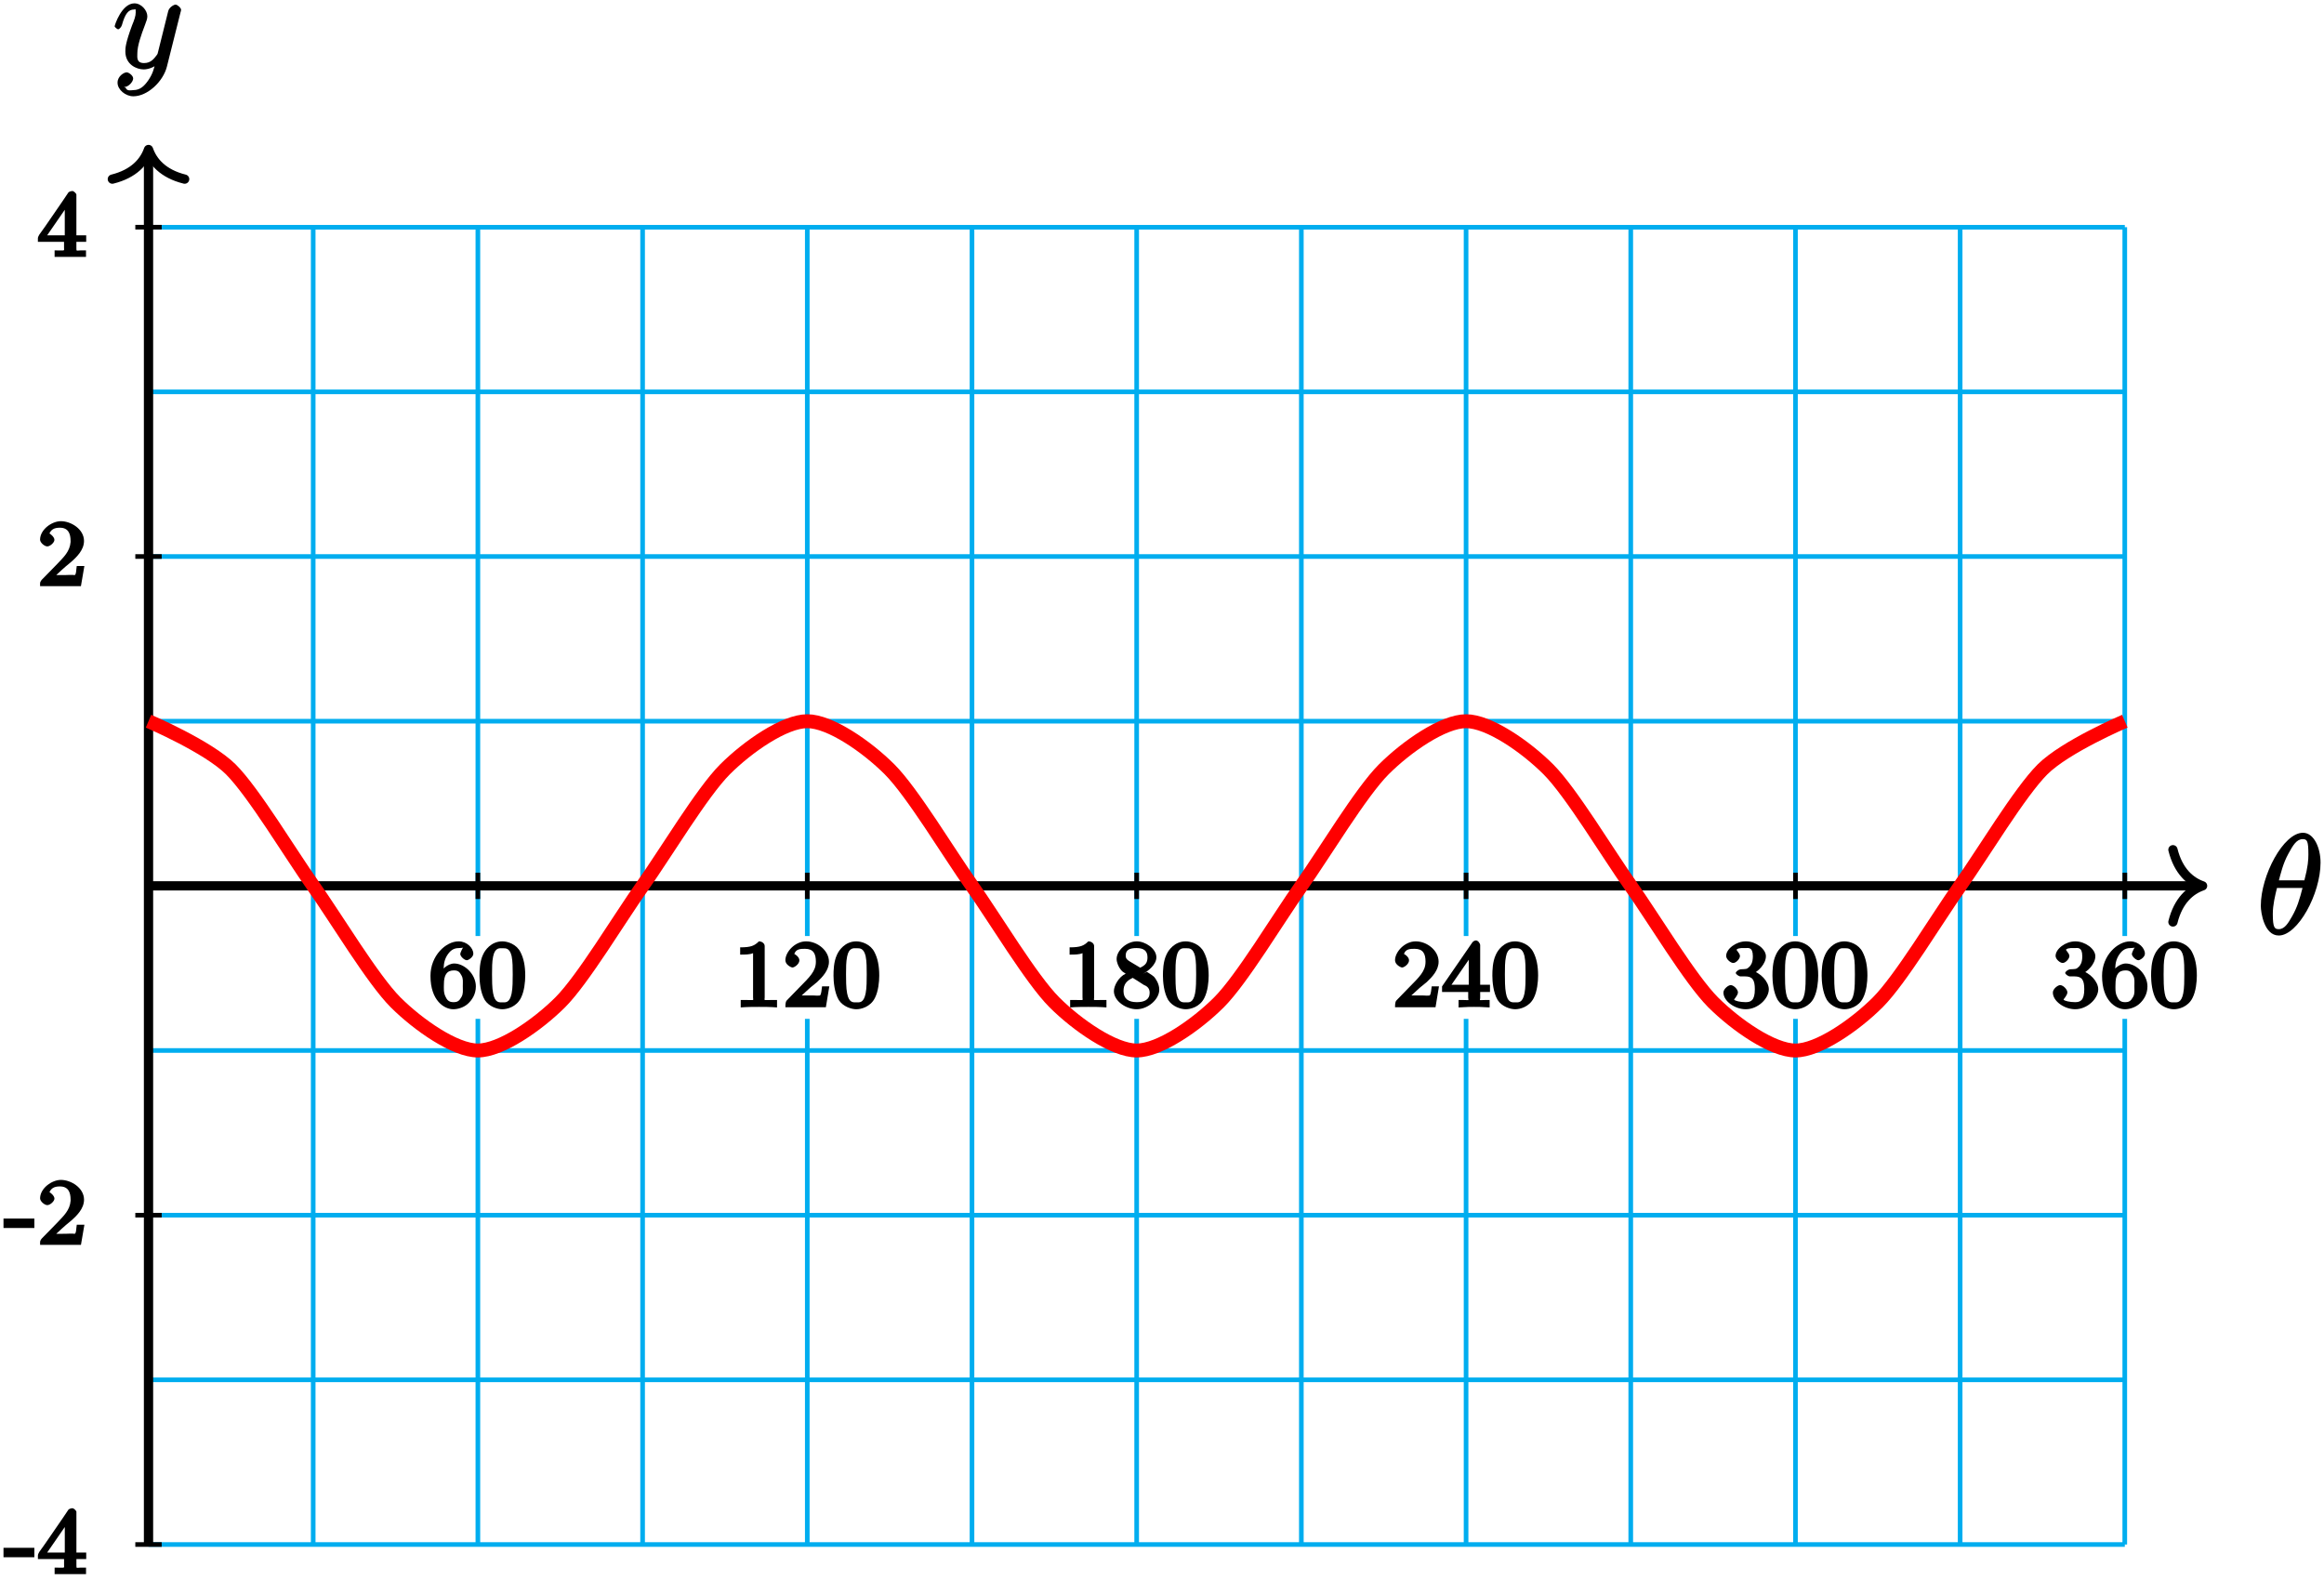
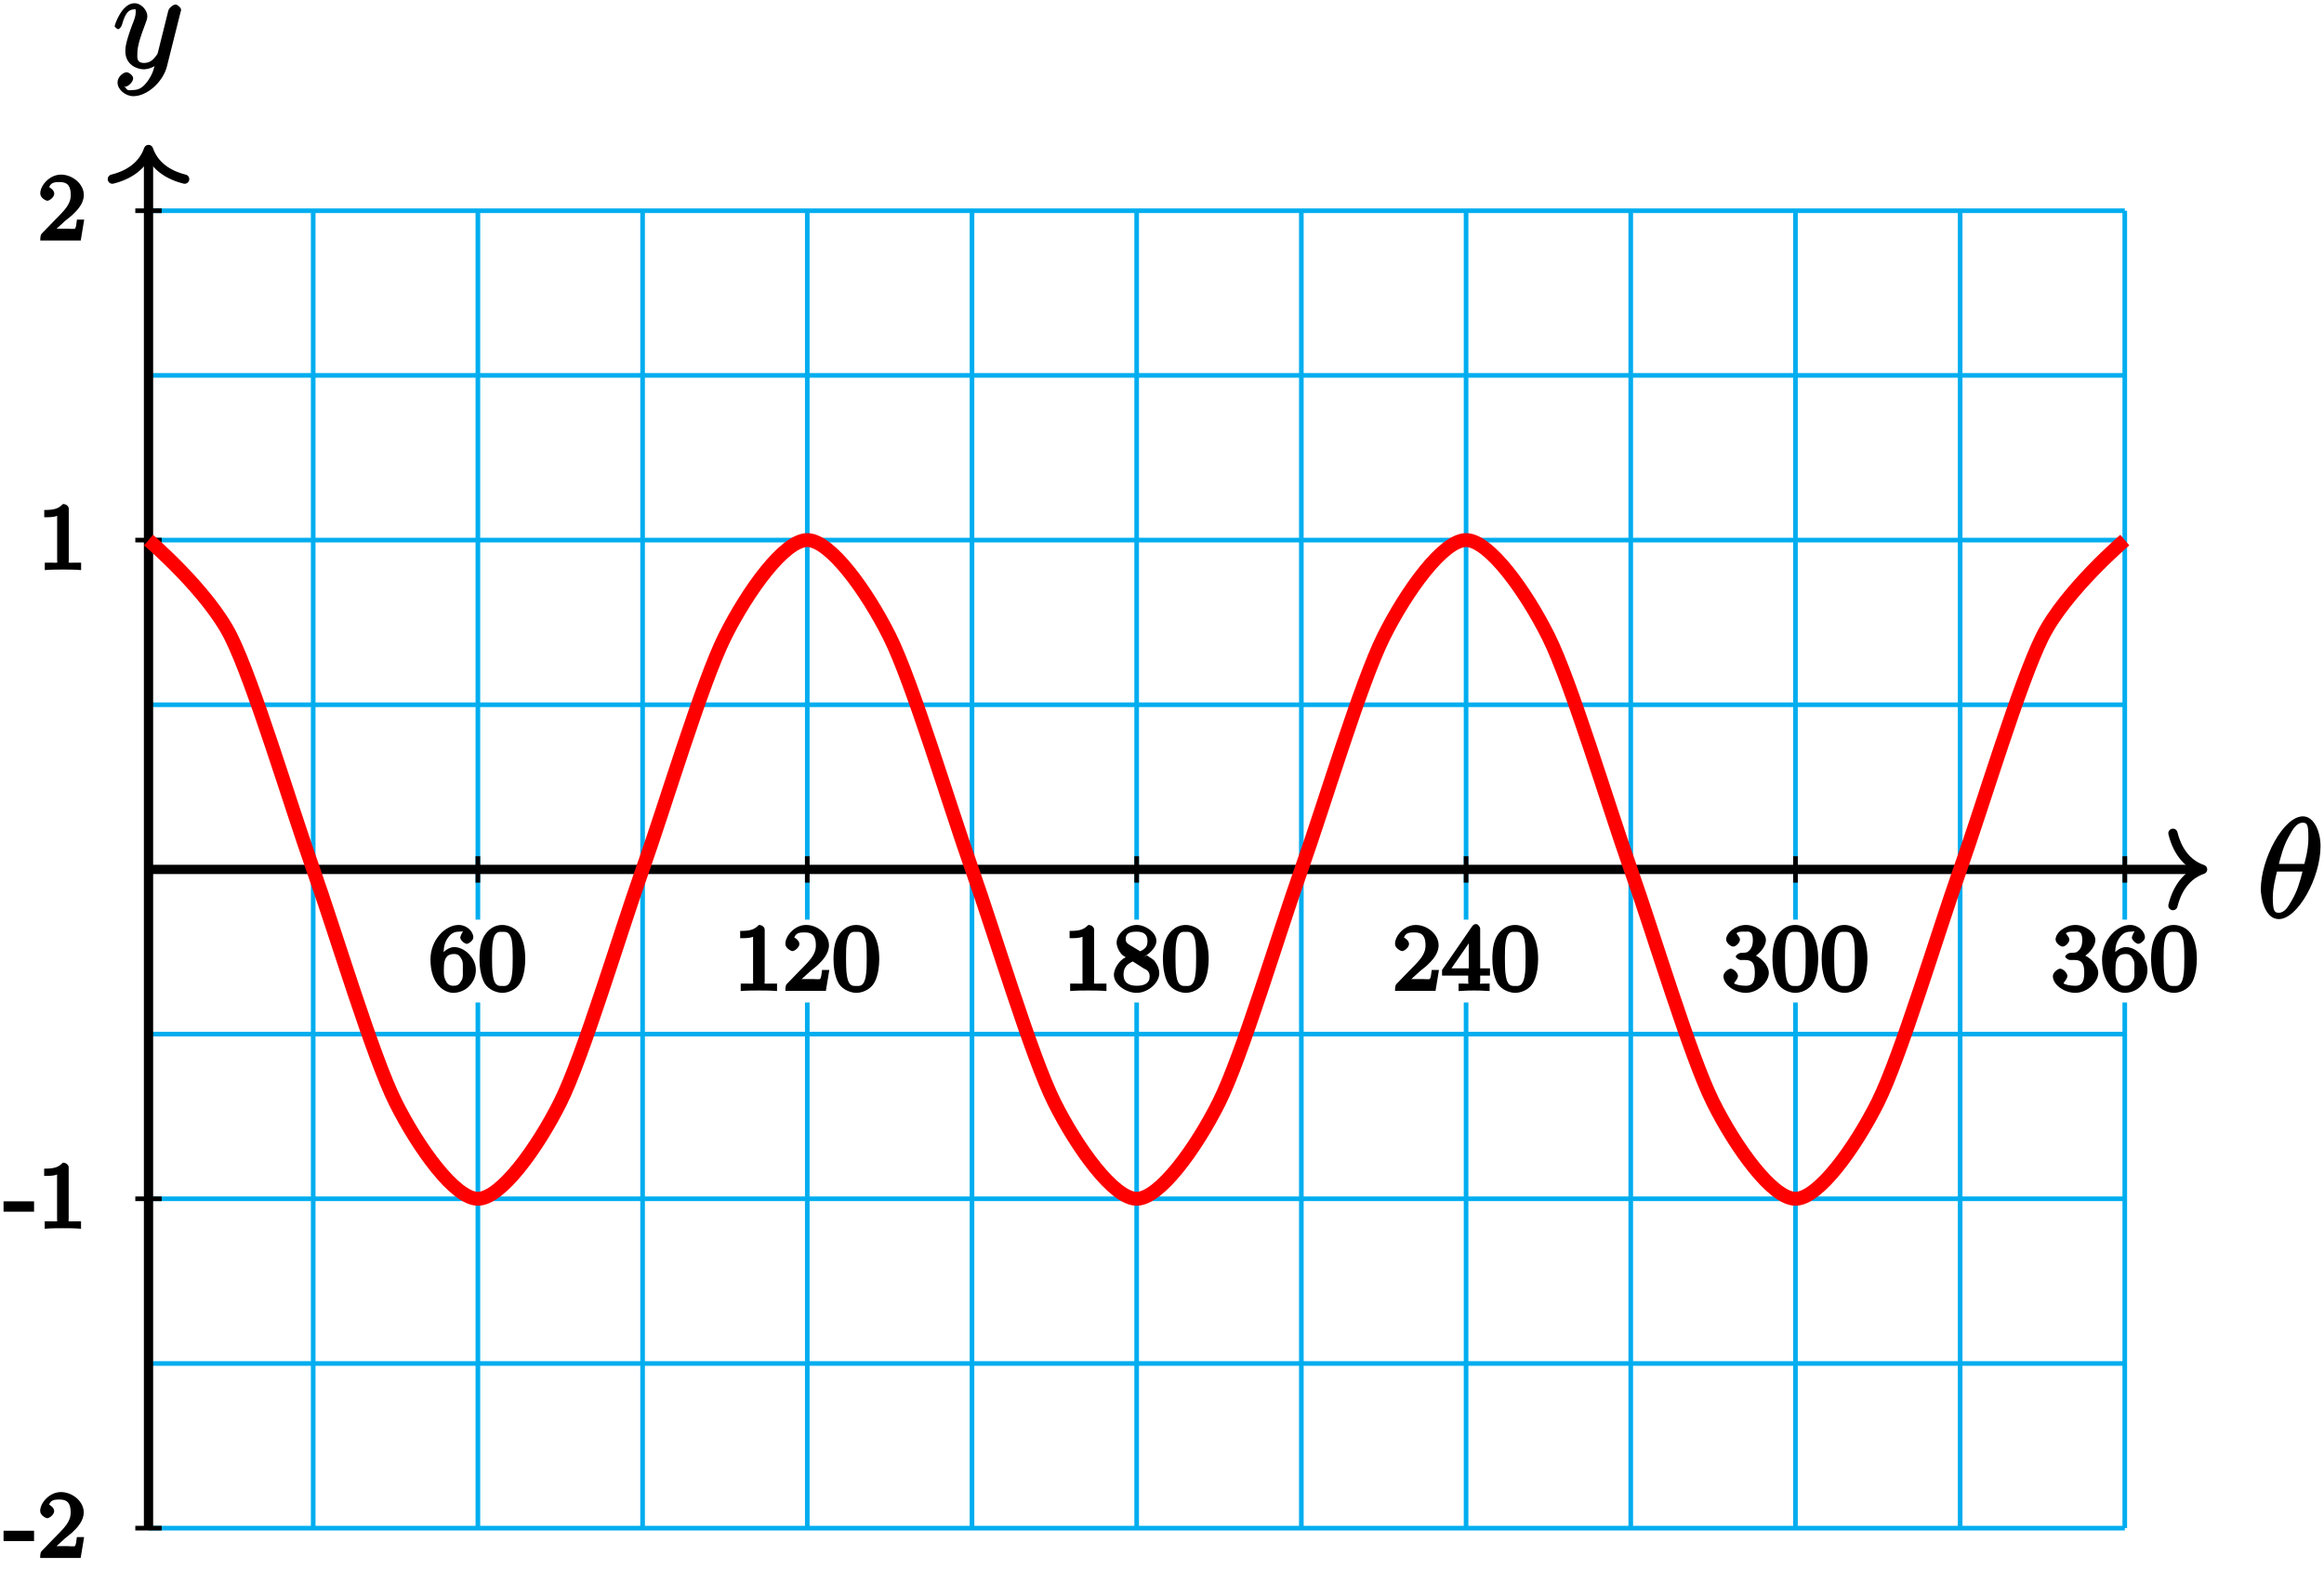
- <svg xmlns="http://www.w3.org/2000/svg" xmlns:xlink="http://www.w3.org/1999/xlink" width="200pt" height="136pt" viewBox="0 0 200 136" version="1.1">
+ <svg xmlns="http://www.w3.org/2000/svg" xmlns:xlink="http://www.w3.org/1999/xlink" width="200pt" height="135pt" viewBox="0 0 200 135" version="1.1">
  <defs>
    <g>
      <symbol overflow="visible" id="glyph0-0">
        <path style="stroke:none;" d="" />
      </symbol>
      <symbol overflow="visible" id="glyph0-1">
        <path style="stroke:none;" d="M 5.453 -6.156 C 5.453 -7.375 4.906 -8.719 3.938 -8.719 C 2.266 -8.719 0.312 -5.062 0.312 -2.422 C 0.312 -1.875 0.594 0.125 1.859 0.125 C 3.484 0.125 5.453 -3.438 5.453 -6.156 Z M 1.828 -4.469 C 2.016 -5.172 2.219 -6.078 2.688 -6.922 C 3.078 -7.641 3.391 -8.172 3.922 -8.172 C 4.312 -8.172 4.406 -7.984 4.406 -6.844 C 4.406 -6.406 4.375 -5.812 4.062 -4.625 L 1.859 -4.625 Z M 3.938 -4.109 C 3.641 -2.938 3.438 -2.297 3.016 -1.547 C 2.672 -0.938 2.359 -0.422 1.859 -0.422 C 1.5 -0.422 1.344 -0.547 1.344 -1.734 C 1.344 -2.516 1.547 -3.328 1.703 -3.969 L 3.906 -3.969 Z M 3.938 -4.109 " />
      </symbol>
      <symbol overflow="visible" id="glyph0-2">
        <path style="stroke:none;" d="M 3.031 1.094 C 2.703 1.547 2.359 1.906 1.766 1.906 C 1.625 1.906 1.203 2.031 1.109 1.703 C 0.906 1.641 0.969 1.641 0.984 1.641 C 1.344 1.641 1.75 1.188 1.75 0.906 C 1.75 0.641 1.359 0.375 1.188 0.375 C 0.984 0.375 0.406 0.688 0.406 1.266 C 0.406 1.875 1.094 2.438 1.766 2.438 C 2.969 2.438 4.328 1.188 4.656 -0.125 L 5.828 -4.797 C 5.844 -4.859 5.875 -4.922 5.875 -5 C 5.875 -5.172 5.562 -5.453 5.391 -5.453 C 5.281 -5.453 4.859 -5.25 4.766 -4.891 L 3.891 -1.375 C 3.828 -1.156 3.875 -1.25 3.781 -1.109 C 3.531 -0.781 3.266 -0.422 2.688 -0.422 C 2.016 -0.422 2.109 -0.922 2.109 -1.25 C 2.109 -1.922 2.438 -2.844 2.766 -3.703 C 2.891 -4.047 2.969 -4.219 2.969 -4.453 C 2.969 -4.953 2.453 -5.562 1.859 -5.562 C 0.766 -5.562 0.156 -3.688 0.156 -3.578 C 0.156 -3.531 0.375 -3.328 0.453 -3.328 C 0.562 -3.328 0.734 -3.531 0.781 -3.688 C 1.062 -4.703 1.359 -5.031 1.828 -5.031 C 1.938 -5.031 1.969 -5.172 1.969 -4.781 C 1.969 -4.469 1.844 -4.125 1.656 -3.672 C 1.078 -2.109 1.078 -1.703 1.078 -1.422 C 1.078 -0.281 2.062 0.125 2.656 0.125 C 3 0.125 3.531 -0.031 3.844 -0.344 L 3.688 -0.516 C 3.516 0.141 3.438 0.5 3.031 1.094 Z M 3.031 1.094 " />
      </symbol>
      <symbol overflow="visible" id="glyph1-0">
        <path style="stroke:none;" d="" />
      </symbol>
      <symbol overflow="visible" id="glyph1-1">
        <path style="stroke:none;" d="M 1.281 -2.828 C 1.281 -3.484 1.281 -3.938 1.562 -4.422 C 1.812 -4.828 2.094 -5.094 2.594 -5.094 C 2.75 -5.094 2.984 -5.125 2.969 -5.141 C 2.938 -5.141 2.719 -4.688 2.719 -4.594 C 2.719 -4.359 3.094 -4.047 3.281 -4.047 C 3.422 -4.047 3.844 -4.312 3.844 -4.609 C 3.844 -5.094 3.297 -5.672 2.578 -5.672 C 1.469 -5.672 0.156 -4.438 0.156 -2.703 C 0.156 -0.547 1.359 0.172 2.125 0.172 C 2.516 0.172 3.047 0.016 3.406 -0.328 C 3.734 -0.641 4.062 -1.109 4.062 -1.797 C 4.062 -2.844 3.078 -3.766 2.203 -3.766 C 1.625 -3.766 1.094 -3.219 0.906 -2.828 Z M 2.125 -0.438 C 1.703 -0.438 1.562 -0.672 1.453 -0.906 C 1.266 -1.266 1.312 -1.672 1.312 -1.969 C 1.312 -2.766 1.547 -3.172 2.172 -3.172 C 2.562 -3.172 2.672 -3.016 2.828 -2.734 C 2.984 -2.453 2.938 -2.219 2.938 -1.812 C 2.938 -1.406 2.984 -1.172 2.828 -0.891 C 2.625 -0.531 2.484 -0.438 2.125 -0.438 Z M 2.125 -0.438 " />
      </symbol>
      <symbol overflow="visible" id="glyph1-2">
        <path style="stroke:none;" d="M 4.078 -2.719 C 4.078 -3.578 3.938 -4.219 3.672 -4.734 C 3.328 -5.438 2.547 -5.672 2.109 -5.672 C 1.109 -5.672 0.609 -4.859 0.5 -4.641 L 0.438 -4.516 C 0.156 -3.922 0.141 -3.141 0.141 -2.719 C 0.141 -2.203 0.219 -1.266 0.594 -0.625 C 0.969 -0.047 1.688 0.172 2.109 0.172 C 2.5 0.172 3.312 -0.016 3.703 -0.797 C 4 -1.375 4.078 -2.203 4.078 -2.719 Z M 2.109 -0.422 C 1.844 -0.422 1.469 -0.359 1.312 -1.203 C 1.219 -1.656 1.219 -2.406 1.219 -2.828 C 1.219 -3.375 1.219 -3.922 1.312 -4.359 C 1.469 -5.172 1.906 -5.078 2.109 -5.078 C 2.375 -5.078 2.734 -5.125 2.906 -4.406 C 3 -3.953 3 -3.359 3 -2.828 C 3 -2.344 3 -1.641 2.906 -1.188 C 2.734 -0.344 2.375 -0.422 2.109 -0.422 Z M 2.109 -0.422 " />
      </symbol>
      <symbol overflow="visible" id="glyph1-3">
        <path style="stroke:none;" d="M 2.688 -5.266 C 2.688 -5.469 2.484 -5.672 2.188 -5.672 C 1.812 -5.297 1.516 -5.156 0.578 -5.156 L 0.578 -4.531 C 0.984 -4.531 1.406 -4.531 1.688 -4.656 L 1.688 -0.844 C 1.688 -0.547 1.844 -0.625 1.094 -0.625 L 0.625 -0.625 L 0.625 0.016 C 1.141 -0.031 1.828 -0.031 2.188 -0.031 C 2.547 -0.031 3.234 -0.031 3.75 0.016 L 3.75 -0.625 L 3.281 -0.625 C 2.531 -0.625 2.688 -0.547 2.688 -0.844 Z M 2.688 -5.266 " />
      </symbol>
      <symbol overflow="visible" id="glyph1-4">
        <path style="stroke:none;" d="M 2.375 -1.688 C 2.5 -1.797 2.844 -2.062 2.969 -2.172 C 3.453 -2.625 3.984 -3.203 3.984 -3.922 C 3.984 -4.875 3 -5.672 2.016 -5.672 C 1.047 -5.672 0.234 -4.75 0.234 -4.047 C 0.234 -3.656 0.734 -3.422 0.844 -3.422 C 1.016 -3.422 1.438 -3.719 1.438 -4.031 C 1.438 -4.438 0.859 -4.625 1.016 -4.625 C 1.172 -5.016 1.531 -5.031 1.922 -5.031 C 2.656 -5.031 2.859 -4.594 2.859 -3.922 C 2.859 -3.094 2.328 -2.609 1.391 -1.656 L 0.375 -0.609 C 0.281 -0.531 0.234 -0.375 0.234 0 L 3.719 0 L 4.016 -1.797 L 3.391 -1.797 C 3.344 -1.453 3.328 -1.172 3.234 -1.031 C 3.188 -0.969 2.719 -1.016 2.594 -1.016 L 1.172 -1.016 L 1.297 -0.703 Z M 2.375 -1.688 " />
      </symbol>
      <symbol overflow="visible" id="glyph1-5">
        <path style="stroke:none;" d="M 2.641 -2.875 C 3.094 -3.094 3.812 -3.672 3.812 -4.297 C 3.812 -5.047 2.859 -5.672 2.125 -5.672 C 1.281 -5.672 0.391 -4.906 0.391 -4.156 C 0.391 -3.859 0.562 -3.453 0.75 -3.234 C 0.891 -3.062 0.922 -3.047 1.172 -2.891 C 0.562 -2.609 0.156 -1.844 0.156 -1.391 C 0.156 -0.516 1.234 0.172 2.109 0.172 C 3.078 0.172 4.062 -0.672 4.062 -1.516 C 4.062 -2.031 3.734 -2.484 3.609 -2.625 C 3.469 -2.75 3.453 -2.75 3 -3.047 Z M 1.531 -3.938 C 1.312 -4.078 1.172 -4.172 1.172 -4.453 C 1.172 -4.953 1.531 -5.094 2.109 -5.094 C 2.719 -5.094 3.047 -4.859 3.047 -4.297 C 3.047 -3.828 2.875 -3.625 2.422 -3.406 Z M 1.672 -2.594 C 1.703 -2.578 2.609 -2.016 2.734 -1.922 C 2.875 -1.859 3.234 -1.734 3.234 -1.25 C 3.234 -0.641 2.766 -0.438 2.125 -0.438 C 1.406 -0.438 0.984 -0.734 0.984 -1.391 C 0.984 -1.984 1.25 -2.281 1.781 -2.531 Z M 1.672 -2.594 " />
      </symbol>
      <symbol overflow="visible" id="glyph1-6">
        <path style="stroke:none;" d="M 3.328 -5.344 C 3.328 -5.5 3.141 -5.75 2.969 -5.75 C 2.875 -5.75 2.719 -5.688 2.641 -5.562 L 0.047 -1.797 L 0.047 -1.312 L 2.297 -1.312 L 2.297 -0.828 C 2.297 -0.531 2.469 -0.625 1.844 -0.625 L 1.469 -0.625 L 1.469 0.016 C 2.344 -0.031 2.359 -0.031 2.812 -0.031 C 3.266 -0.031 3.281 -0.031 4.141 0.016 L 4.141 -0.625 L 3.781 -0.625 C 3.156 -0.625 3.328 -0.531 3.328 -0.828 L 3.328 -1.312 L 4.172 -1.312 L 4.172 -1.938 L 3.328 -1.938 Z M 2.344 -4.688 L 2.344 -1.938 L 0.859 -1.938 L 2.672 -4.562 Z M 2.344 -4.688 " />
      </symbol>
      <symbol overflow="visible" id="glyph1-7">
        <path style="stroke:none;" d="M 2.016 -2.656 C 2.641 -2.656 2.859 -2.375 2.859 -1.547 C 2.859 -0.547 2.484 -0.438 2.062 -0.438 C 1.625 -0.438 1.141 -0.547 1.078 -0.656 C 1.031 -0.656 1.406 -1.016 1.406 -1.281 C 1.406 -1.531 1.047 -1.906 0.781 -1.906 C 0.578 -1.906 0.156 -1.578 0.156 -1.266 C 0.156 -0.516 1.156 0.172 2.078 0.172 C 3.125 0.172 4.062 -0.75 4.062 -1.547 C 4.062 -2.203 3.344 -3 2.531 -3.172 L 2.531 -2.812 C 3.156 -3.031 3.812 -3.75 3.812 -4.391 C 3.812 -5.031 2.922 -5.672 2.094 -5.672 C 1.234 -5.672 0.391 -5.016 0.391 -4.422 C 0.391 -4.125 0.781 -3.812 1 -3.812 C 1.25 -3.812 1.578 -4.172 1.578 -4.406 C 1.578 -4.688 1.141 -4.984 1.328 -4.984 C 1.438 -5.125 1.922 -5.094 2.062 -5.094 C 2.266 -5.094 2.688 -5.219 2.688 -4.391 C 2.688 -3.828 2.516 -3.625 2.406 -3.5 C 2.156 -3.25 2.109 -3.297 1.625 -3.266 C 1.469 -3.25 1.219 -3.062 1.219 -2.953 C 1.219 -2.844 1.484 -2.656 1.625 -2.656 Z M 2.016 -2.656 " />
      </symbol>
-       <symbol overflow="visible" id="glyph2-0">
-         <path style="stroke:none;" d="" />
-       </symbol>
-       <symbol overflow="visible" id="glyph2-1">
-         <path style="stroke:none;" d="M -0.109 -2.141 L -0.109 -1.469 L 2.547 -1.469 L 2.547 -2.281 L -0.109 -2.281 Z M -0.109 -2.141 " />
-       </symbol>
-       <symbol overflow="visible" id="glyph2-2">
-         <path style="stroke:none;" d="M 0.234 -1.312 L 2.281 -1.312 L 2.281 -0.812 C 2.281 -0.5 2.422 -0.578 1.469 -0.578 L 1.469 -0.016 L 4.172 -0.016 L 4.172 -0.578 L 3.719 -0.578 C 3.344 -0.578 3.344 -0.453 3.344 -0.812 L 3.344 -1.312 L 4.188 -1.312 L 4.188 -1.875 L 3.344 -1.875 L 3.344 -5.375 C 3.344 -5.469 3.125 -5.688 3 -5.688 C 2.922 -5.688 2.719 -5.641 2.656 -5.562 C 2.484 -5.312 2.312 -5.047 2.141 -4.797 C 1.469 -3.844 0.844 -2.875 0.156 -1.938 C 0.109 -1.859 0.031 -1.719 0.031 -1.625 C 0.031 -1.562 0.031 -1.516 0.031 -1.312 Z M 0.656 -1.625 L 2.672 -4.547 L 2.344 -4.656 L 2.344 -1.875 L 0.828 -1.875 Z M 0.656 -1.625 " />
-       </symbol>
-       <symbol overflow="visible" id="glyph2-3">
-         <path style="stroke:none;" d="M 0.969 -4.406 C 1.125 -4.891 1.422 -5.047 1.922 -5.047 C 2.641 -5.047 2.844 -4.547 2.844 -3.906 L 2.844 -3.812 C 2.781 -3 2.25 -2.516 1.719 -1.953 L 1.141 -1.359 C 0.891 -1.109 0.656 -0.859 0.406 -0.609 C 0.328 -0.531 0.219 -0.391 0.219 -0.266 L 0.219 -0.016 L 3.734 -0.016 L 4.031 -1.75 L 3.375 -1.75 C 3.312 -1.359 3.344 -1.094 3.219 -0.984 C 3.156 -0.938 3.172 -0.984 3.031 -0.984 L 2.781 -0.984 C 2.516 -0.969 2.234 -0.969 1.969 -0.969 L 1.609 -0.969 C 1.812 -1.156 2.297 -1.625 2.828 -2.047 C 3.359 -2.5 4 -3.125 4 -3.906 C 4 -4.938 2.859 -5.609 2.016 -5.609 C 1.219 -5.609 0.25 -4.891 0.219 -4.062 L 0.219 -4.016 C 0.219 -3.766 0.594 -3.438 0.844 -3.438 C 1.078 -3.438 1.453 -3.766 1.453 -4 C 1.453 -4.281 1.031 -4.562 1.016 -4.562 Z M 0.969 -4.406 " />
+       <symbol overflow="visible" id="glyph1-8">
+         <path style="stroke:none;" d="M 2.531 -1.641 L 2.531 -2.344 L -0.094 -2.344 L -0.094 -1.453 L 2.531 -1.453 Z M 2.531 -1.641 " />
      </symbol>
    </g>
  </defs>
  <g id="surface1">
-     <path style="fill:none;stroke-width:0.399;stroke-linecap:butt;stroke-linejoin:miter;stroke:rgb(0%,67.839%,93.729%);stroke-opacity:1;stroke-miterlimit:10;" d="M 0.001 -56.695 L 170.079 -56.695 M 0.001 -42.52 L 170.079 -42.52 M 0.001 -28.348 L 170.079 -28.348 M 0.001 -14.172 L 170.079 -14.172 M 0.001 0 L 170.079 0 M 0.001 14.172 L 170.079 14.172 M 0.001 28.348 L 170.079 28.348 M 0.001 42.52 L 170.079 42.52 M 0.001 56.688 L 170.079 56.688 M 0.001 -56.695 L 0.001 56.695 M 14.173 -56.695 L 14.173 56.695 M 28.345 -56.695 L 28.345 56.695 M 42.521 -56.695 L 42.521 56.695 M 56.693 -56.695 L 56.693 56.695 M 70.868 -56.695 L 70.868 56.695 M 85.04 -56.695 L 85.04 56.695 M 99.212 -56.695 L 99.212 56.695 M 113.388 -56.695 L 113.388 56.695 M 127.56 -56.695 L 127.56 56.695 M 141.736 -56.695 L 141.736 56.695 M 155.907 -56.695 L 155.907 56.695 M 170.075 -56.695 L 170.075 56.695 " transform="matrix(1,0,0,-1,12.78,76.25)" />
-     <path style="fill:none;stroke-width:0.797;stroke-linecap:butt;stroke-linejoin:miter;stroke:rgb(0%,0%,0%);stroke-opacity:1;stroke-miterlimit:10;" d="M 0.001 0 L 176.372 0 " transform="matrix(1,0,0,-1,12.78,76.25)" />
-     <path style="fill:none;stroke-width:0.797;stroke-linecap:round;stroke-linejoin:round;stroke:rgb(0%,0%,0%);stroke-opacity:1;stroke-miterlimit:10;" d="M -2.549 3.109 C -2.084 1.246 -1.045 0.363 0.002 0 C -1.045 -0.363 -2.084 -1.246 -2.549 -3.109 " transform="matrix(1,0,0,-1,189.549,76.25)" />
+     <path style="fill:none;stroke-width:0.399;stroke-linecap:butt;stroke-linejoin:miter;stroke:rgb(0%,67.839%,93.729%);stroke-opacity:1;stroke-miterlimit:10;" d="M 0.001 -56.693 L 170.079 -56.693 M 0.001 -42.522 L 170.079 -42.522 M 0.001 -28.346 L 170.079 -28.346 M 0.001 -14.174 L 170.079 -14.174 M 0.001 0.002 L 170.079 0.002 M 0.001 14.174 L 170.079 14.174 M 0.001 28.346 L 170.079 28.346 M 0.001 42.521 L 170.079 42.521 M 0.001 56.693 L 170.079 56.693 M 0.001 -56.693 L 0.001 56.693 M 14.173 -56.693 L 14.173 56.693 M 28.345 -56.693 L 28.345 56.693 M 42.521 -56.693 L 42.521 56.693 M 56.693 -56.693 L 56.693 56.693 M 70.868 -56.693 L 70.868 56.693 M 85.04 -56.693 L 85.04 56.693 M 99.212 -56.693 L 99.212 56.693 M 113.388 -56.693 L 113.388 56.693 M 127.56 -56.693 L 127.56 56.693 M 141.736 -56.693 L 141.736 56.693 M 155.907 -56.693 L 155.907 56.693 M 170.075 -56.693 L 170.075 56.693 " transform="matrix(1,0,0,-1,12.78,74.83)" />
+     <path style="fill:none;stroke-width:0.797;stroke-linecap:butt;stroke-linejoin:miter;stroke:rgb(0%,0%,0%);stroke-opacity:1;stroke-miterlimit:10;" d="M 0.001 0.002 L 176.372 0.002 " transform="matrix(1,0,0,-1,12.78,74.83)" />
+     <path style="fill:none;stroke-width:0.797;stroke-linecap:round;stroke-linejoin:round;stroke:rgb(0%,0%,0%);stroke-opacity:1;stroke-miterlimit:10;" d="M -2.549 3.111 C -2.084 1.244 -1.045 0.361 0.002 0.002 C -1.045 -0.361 -2.084 -1.244 -2.549 -3.111 " transform="matrix(1,0,0,-1,189.549,74.83)" />
    <g style="fill:rgb(0%,0%,0%);fill-opacity:1;">
-       <use xlink:href="#glyph0-1" x="194.25" y="80.4" />
+       <use xlink:href="#glyph0-1" x="194.25" y="78.98" />
    </g>
-     <path style="fill:none;stroke-width:0.797;stroke-linecap:butt;stroke-linejoin:miter;stroke:rgb(0%,0%,0%);stroke-opacity:1;stroke-miterlimit:10;" d="M 0.001 -56.695 L 0.001 62.984 " transform="matrix(1,0,0,-1,12.78,76.25)" />
-     <path style="fill:none;stroke-width:0.797;stroke-linecap:round;stroke-linejoin:round;stroke:rgb(0%,0%,0%);stroke-opacity:1;stroke-miterlimit:10;" d="M -2.55 3.112 C -2.085 1.245 -1.046 0.362 0.001 -0.001 C -1.046 -0.365 -2.085 -1.243 -2.55 -3.111 " transform="matrix(0,-1,-1,0,12.78,12.8682)" />
+     <path style="fill:none;stroke-width:0.797;stroke-linecap:butt;stroke-linejoin:miter;stroke:rgb(0%,0%,0%);stroke-opacity:1;stroke-miterlimit:10;" d="M 0.001 -56.693 L 0.001 61.564 " transform="matrix(1,0,0,-1,12.78,74.83)" />
+     <path style="fill:none;stroke-width:0.797;stroke-linecap:round;stroke-linejoin:round;stroke:rgb(0%,0%,0%);stroke-opacity:1;stroke-miterlimit:10;" d="M -2.552 3.112 C -2.084 1.245 -1.045 0.362 -0.002 -0.001 C -1.045 -0.365 -2.084 -1.243 -2.552 -3.111 " transform="matrix(0,-1,-1,0,12.78,12.86561)" />
    <g style="fill:rgb(0%,0%,0%);fill-opacity:1;">
-       <use xlink:href="#glyph0-2" x="9.71" y="5.85" />
+       <use xlink:href="#glyph0-2" x="9.71" y="5.84" />
    </g>
-     <path style="fill:none;stroke-width:0.399;stroke-linecap:butt;stroke-linejoin:miter;stroke:rgb(0%,0%,0%);stroke-opacity:1;stroke-miterlimit:10;" d="M 28.345 1.133 L 28.345 -1.133 " transform="matrix(1,0,0,-1,12.78,76.25)" />
-     <path style=" stroke:none;fill-rule:nonzero;fill:rgb(100%,100%,100%);fill-opacity:1;" d="M 35.895 87.699 L 46.355 87.699 L 46.355 80.57 L 35.895 80.57 Z M 35.895 87.699 " />
+     <path style="fill:none;stroke-width:0.399;stroke-linecap:butt;stroke-linejoin:miter;stroke:rgb(0%,0%,0%);stroke-opacity:1;stroke-miterlimit:10;" d="M 28.345 1.135 L 28.345 -1.135 " transform="matrix(1,0,0,-1,12.78,74.83)" />
+     <path style=" stroke:none;fill-rule:nonzero;fill:rgb(100%,100%,100%);fill-opacity:1;" d="M 35.895 86.281 L 46.355 86.281 L 46.355 79.152 L 35.895 79.152 Z M 35.895 86.281 " />
    <g style="fill:rgb(0%,0%,0%);fill-opacity:1;">
-       <use xlink:href="#glyph1-1" x="36.89" y="86.7" />
-       <use xlink:href="#glyph1-2" x="41.124" y="86.7" />
+       <use xlink:href="#glyph1-1" x="36.89" y="85.28" />
+       <use xlink:href="#glyph1-2" x="41.124" y="85.28" />
    </g>
-     <path style="fill:none;stroke-width:0.399;stroke-linecap:butt;stroke-linejoin:miter;stroke:rgb(0%,0%,0%);stroke-opacity:1;stroke-miterlimit:10;" d="M 56.693 1.133 L 56.693 -1.133 " transform="matrix(1,0,0,-1,12.78,76.25)" />
-     <path style=" stroke:none;fill-rule:nonzero;fill:rgb(100%,100%,100%);fill-opacity:1;" d="M 62.125 87.699 L 76.82 87.699 L 76.82 80.57 L 62.125 80.57 Z M 62.125 87.699 " />
+     <path style="fill:none;stroke-width:0.399;stroke-linecap:butt;stroke-linejoin:miter;stroke:rgb(0%,0%,0%);stroke-opacity:1;stroke-miterlimit:10;" d="M 56.693 1.135 L 56.693 -1.135 " transform="matrix(1,0,0,-1,12.78,74.83)" />
+     <path style=" stroke:none;fill-rule:nonzero;fill:rgb(100%,100%,100%);fill-opacity:1;" d="M 62.125 86.281 L 76.82 86.281 L 76.82 79.152 L 62.125 79.152 Z M 62.125 86.281 " />
    <g style="fill:rgb(0%,0%,0%);fill-opacity:1;">
-       <use xlink:href="#glyph1-3" x="63.12" y="86.7" />
-       <use xlink:href="#glyph1-4" x="67.354" y="86.7" />
-       <use xlink:href="#glyph1-2" x="71.589" y="86.7" />
+       <use xlink:href="#glyph1-3" x="63.12" y="85.28" />
+       <use xlink:href="#glyph1-4" x="67.354" y="85.28" />
+       <use xlink:href="#glyph1-2" x="71.589" y="85.28" />
    </g>
-     <path style="fill:none;stroke-width:0.399;stroke-linecap:butt;stroke-linejoin:miter;stroke:rgb(0%,0%,0%);stroke-opacity:1;stroke-miterlimit:10;" d="M 85.04 1.133 L 85.04 -1.133 " transform="matrix(1,0,0,-1,12.78,76.25)" />
-     <path style=" stroke:none;fill-rule:nonzero;fill:rgb(100%,100%,100%);fill-opacity:1;" d="M 90.473 87.699 L 105.168 87.699 L 105.168 80.57 L 90.473 80.57 Z M 90.473 87.699 " />
+     <path style="fill:none;stroke-width:0.399;stroke-linecap:butt;stroke-linejoin:miter;stroke:rgb(0%,0%,0%);stroke-opacity:1;stroke-miterlimit:10;" d="M 85.04 1.135 L 85.04 -1.135 " transform="matrix(1,0,0,-1,12.78,74.83)" />
+     <path style=" stroke:none;fill-rule:nonzero;fill:rgb(100%,100%,100%);fill-opacity:1;" d="M 90.473 86.281 L 105.168 86.281 L 105.168 79.152 L 90.473 79.152 Z M 90.473 86.281 " />
    <g style="fill:rgb(0%,0%,0%);fill-opacity:1;">
-       <use xlink:href="#glyph1-3" x="91.47" y="86.7" />
-       <use xlink:href="#glyph1-5" x="95.704" y="86.7" />
-       <use xlink:href="#glyph1-2" x="99.939" y="86.7" />
+       <use xlink:href="#glyph1-3" x="91.47" y="85.28" />
+       <use xlink:href="#glyph1-5" x="95.704" y="85.28" />
+       <use xlink:href="#glyph1-2" x="99.939" y="85.28" />
    </g>
-     <path style="fill:none;stroke-width:0.399;stroke-linecap:butt;stroke-linejoin:miter;stroke:rgb(0%,0%,0%);stroke-opacity:1;stroke-miterlimit:10;" d="M 113.388 1.133 L 113.388 -1.133 " transform="matrix(1,0,0,-1,12.78,76.25)" />
-     <path style=" stroke:none;fill-rule:nonzero;fill:rgb(100%,100%,100%);fill-opacity:1;" d="M 118.82 87.699 L 133.516 87.699 L 133.516 80.57 L 118.82 80.57 Z M 118.82 87.699 " />
+     <path style="fill:none;stroke-width:0.399;stroke-linecap:butt;stroke-linejoin:miter;stroke:rgb(0%,0%,0%);stroke-opacity:1;stroke-miterlimit:10;" d="M 113.388 1.135 L 113.388 -1.135 " transform="matrix(1,0,0,-1,12.78,74.83)" />
+     <path style=" stroke:none;fill-rule:nonzero;fill:rgb(100%,100%,100%);fill-opacity:1;" d="M 118.82 86.281 L 133.516 86.281 L 133.516 79.152 L 118.82 79.152 Z M 118.82 86.281 " />
    <g style="fill:rgb(0%,0%,0%);fill-opacity:1;">
-       <use xlink:href="#glyph1-4" x="119.82" y="86.7" />
-       <use xlink:href="#glyph1-6" x="124.054" y="86.7" />
-       <use xlink:href="#glyph1-2" x="128.289" y="86.7" />
+       <use xlink:href="#glyph1-4" x="119.82" y="85.28" />
+       <use xlink:href="#glyph1-6" x="124.054" y="85.28" />
+       <use xlink:href="#glyph1-2" x="128.289" y="85.28" />
    </g>
-     <path style="fill:none;stroke-width:0.399;stroke-linecap:butt;stroke-linejoin:miter;stroke:rgb(0%,0%,0%);stroke-opacity:1;stroke-miterlimit:10;" d="M 141.736 1.133 L 141.736 -1.133 " transform="matrix(1,0,0,-1,12.78,76.25)" />
-     <path style=" stroke:none;fill-rule:nonzero;fill:rgb(100%,100%,100%);fill-opacity:1;" d="M 147.168 87.699 L 161.863 87.699 L 161.863 80.57 L 147.168 80.57 Z M 147.168 87.699 " />
+     <path style="fill:none;stroke-width:0.399;stroke-linecap:butt;stroke-linejoin:miter;stroke:rgb(0%,0%,0%);stroke-opacity:1;stroke-miterlimit:10;" d="M 141.736 1.135 L 141.736 -1.135 " transform="matrix(1,0,0,-1,12.78,74.83)" />
+     <path style=" stroke:none;fill-rule:nonzero;fill:rgb(100%,100%,100%);fill-opacity:1;" d="M 147.168 86.281 L 161.863 86.281 L 161.863 79.152 L 147.168 79.152 Z M 147.168 86.281 " />
    <g style="fill:rgb(0%,0%,0%);fill-opacity:1;">
-       <use xlink:href="#glyph1-7" x="148.16" y="86.7" />
-       <use xlink:href="#glyph1-2" x="152.394" y="86.7" />
-       <use xlink:href="#glyph1-2" x="156.629" y="86.7" />
+       <use xlink:href="#glyph1-7" x="148.16" y="85.28" />
+       <use xlink:href="#glyph1-2" x="152.394" y="85.28" />
+       <use xlink:href="#glyph1-2" x="156.629" y="85.28" />
    </g>
-     <path style="fill:none;stroke-width:0.399;stroke-linecap:butt;stroke-linejoin:miter;stroke:rgb(0%,0%,0%);stroke-opacity:1;stroke-miterlimit:10;" d="M 170.079 1.133 L 170.079 -1.133 " transform="matrix(1,0,0,-1,12.78,76.25)" />
-     <path style=" stroke:none;fill-rule:nonzero;fill:rgb(100%,100%,100%);fill-opacity:1;" d="M 175.512 87.699 L 190.207 87.699 L 190.207 80.57 L 175.512 80.57 Z M 175.512 87.699 " />
+     <path style="fill:none;stroke-width:0.399;stroke-linecap:butt;stroke-linejoin:miter;stroke:rgb(0%,0%,0%);stroke-opacity:1;stroke-miterlimit:10;" d="M 170.079 1.135 L 170.079 -1.135 " transform="matrix(1,0,0,-1,12.78,74.83)" />
+     <path style=" stroke:none;fill-rule:nonzero;fill:rgb(100%,100%,100%);fill-opacity:1;" d="M 175.512 86.281 L 190.207 86.281 L 190.207 79.152 L 175.512 79.152 Z M 175.512 86.281 " />
    <g style="fill:rgb(0%,0%,0%);fill-opacity:1;">
-       <use xlink:href="#glyph1-7" x="176.51" y="86.7" />
-       <use xlink:href="#glyph1-1" x="180.744" y="86.7" />
-       <use xlink:href="#glyph1-2" x="184.979" y="86.7" />
+       <use xlink:href="#glyph1-7" x="176.51" y="85.28" />
+       <use xlink:href="#glyph1-1" x="180.744" y="85.28" />
+       <use xlink:href="#glyph1-2" x="184.979" y="85.28" />
    </g>
-     <path style="fill:none;stroke-width:0.399;stroke-linecap:butt;stroke-linejoin:miter;stroke:rgb(0%,0%,0%);stroke-opacity:1;stroke-miterlimit:10;" d="M 1.134 -56.695 L -1.135 -56.695 " transform="matrix(1,0,0,-1,12.78,76.25)" />
-     <path style=" stroke:none;fill-rule:nonzero;fill:rgb(100%,100%,100%);fill-opacity:1;" d="M -0.59 136.512 L 8.457 136.512 L 8.457 129.379 L -0.59 129.379 Z M -0.59 136.512 " />
+     <path style="fill:none;stroke-width:0.399;stroke-linecap:butt;stroke-linejoin:miter;stroke:rgb(0%,0%,0%);stroke-opacity:1;stroke-miterlimit:10;" d="M 1.134 -56.693 L -1.135 -56.693 " transform="matrix(1,0,0,-1,12.78,74.83)" />
+     <path style=" stroke:none;fill-rule:nonzero;fill:rgb(100%,100%,100%);fill-opacity:1;" d="M -0.59 135.09 L 8.457 135.09 L 8.457 127.961 L -0.59 127.961 Z M -0.59 135.09 " />
    <g style="fill:rgb(0%,0%,0%);fill-opacity:1;">
-       <use xlink:href="#glyph2-1" x="0.41" y="135.51" />
-       <use xlink:href="#glyph2-2" x="3.232" y="135.51" />
+       <use xlink:href="#glyph1-8" x="0.4" y="134.09" />
+       <use xlink:href="#glyph1-4" x="3.223" y="134.09" />
    </g>
-     <path style="fill:none;stroke-width:0.399;stroke-linecap:butt;stroke-linejoin:miter;stroke:rgb(0%,0%,0%);stroke-opacity:1;stroke-miterlimit:10;" d="M 1.134 -28.348 L -1.135 -28.348 " transform="matrix(1,0,0,-1,12.78,76.25)" />
-     <path style=" stroke:none;fill-rule:nonzero;fill:rgb(100%,100%,100%);fill-opacity:1;" d="M -0.59 108.164 L 8.457 108.164 L 8.457 101.031 L -0.59 101.031 Z M -0.59 108.164 " />
+     <path style="fill:none;stroke-width:0.399;stroke-linecap:butt;stroke-linejoin:miter;stroke:rgb(0%,0%,0%);stroke-opacity:1;stroke-miterlimit:10;" d="M 1.134 -28.346 L -1.135 -28.346 " transform="matrix(1,0,0,-1,12.78,74.83)" />
+     <path style=" stroke:none;fill-rule:nonzero;fill:rgb(100%,100%,100%);fill-opacity:1;" d="M -0.59 106.742 L 8.457 106.742 L 8.457 99.613 L -0.59 99.613 Z M -0.59 106.742 " />
    <g style="fill:rgb(0%,0%,0%);fill-opacity:1;">
-       <use xlink:href="#glyph2-1" x="0.41" y="107.17" />
-       <use xlink:href="#glyph2-3" x="3.232" y="107.17" />
+       <use xlink:href="#glyph1-8" x="0.4" y="105.74" />
+       <use xlink:href="#glyph1-3" x="3.223" y="105.74" />
    </g>
-     <path style="fill:none;stroke-width:0.399;stroke-linecap:butt;stroke-linejoin:miter;stroke:rgb(0%,0%,0%);stroke-opacity:1;stroke-miterlimit:10;" d="M 1.134 28.348 L -1.135 28.348 " transform="matrix(1,0,0,-1,12.78,76.25)" />
-     <path style=" stroke:none;fill-rule:nonzero;fill:rgb(100%,100%,100%);fill-opacity:1;" d="M 2.23 51.469 L 8.457 51.469 L 8.457 44.336 L 2.23 44.336 Z M 2.23 51.469 " />
+     <path style="fill:none;stroke-width:0.399;stroke-linecap:butt;stroke-linejoin:miter;stroke:rgb(0%,0%,0%);stroke-opacity:1;stroke-miterlimit:10;" d="M 1.134 28.346 L -1.135 28.346 " transform="matrix(1,0,0,-1,12.78,74.83)" />
+     <path style=" stroke:none;fill-rule:nonzero;fill:rgb(100%,100%,100%);fill-opacity:1;" d="M 2.23 50.047 L 8.457 50.047 L 8.457 42.918 L 2.23 42.918 Z M 2.23 50.047 " />
    <g style="fill:rgb(0%,0%,0%);fill-opacity:1;">
-       <use xlink:href="#glyph2-3" x="3.23" y="50.47" />
+       <use xlink:href="#glyph1-3" x="3.23" y="49.05" />
    </g>
-     <path style="fill:none;stroke-width:0.399;stroke-linecap:butt;stroke-linejoin:miter;stroke:rgb(0%,0%,0%);stroke-opacity:1;stroke-miterlimit:10;" d="M 1.134 56.695 L -1.135 56.695 " transform="matrix(1,0,0,-1,12.78,76.25)" />
-     <path style=" stroke:none;fill-rule:nonzero;fill:rgb(100%,100%,100%);fill-opacity:1;" d="M 2.23 23.121 L 8.457 23.121 L 8.457 15.988 L 2.23 15.988 Z M 2.23 23.121 " />
+     <path style="fill:none;stroke-width:0.399;stroke-linecap:butt;stroke-linejoin:miter;stroke:rgb(0%,0%,0%);stroke-opacity:1;stroke-miterlimit:10;" d="M 1.134 56.693 L -1.135 56.693 " transform="matrix(1,0,0,-1,12.78,74.83)" />
+     <path style=" stroke:none;fill-rule:nonzero;fill:rgb(100%,100%,100%);fill-opacity:1;" d="M 2.23 21.699 L 8.457 21.699 L 8.457 14.57 L 2.23 14.57 Z M 2.23 21.699 " />
    <g style="fill:rgb(0%,0%,0%);fill-opacity:1;">
-       <use xlink:href="#glyph2-2" x="3.23" y="22.13" />
+       <use xlink:href="#glyph1-4" x="3.23" y="20.7" />
    </g>
-     <path style="fill:none;stroke-width:1.196;stroke-linecap:butt;stroke-linejoin:miter;stroke:rgb(100%,0%,0%);stroke-opacity:1;stroke-miterlimit:10;" d="M 0.001 14.172 C 0.001 14.172 5.118 11.988 7.087 10.023 C 9.052 8.055 12.208 2.781 14.173 0 C 16.138 -2.781 19.294 -8.055 21.259 -10.023 C 23.228 -11.988 26.38 -14.172 28.345 -14.172 C 30.314 -14.172 33.466 -11.988 35.435 -10.023 C 37.4 -8.055 40.552 -2.781 42.521 0 C 44.486 2.781 47.642 8.055 49.607 10.023 C 51.572 11.988 54.728 14.172 56.693 14.172 C 58.661 14.172 61.814 11.988 63.779 10.023 C 65.747 8.055 68.9 2.781 70.868 0 C 72.833 -2.781 75.986 -8.055 77.954 -10.023 C 79.919 -11.988 83.075 -14.172 85.04 -14.172 C 87.005 -14.172 90.161 -11.988 92.126 -10.023 C 94.095 -8.055 97.247 -2.781 99.212 0 C 101.181 2.781 104.333 8.055 106.302 10.023 C 108.267 11.988 111.419 14.172 113.388 14.172 C 115.353 14.172 118.509 11.988 120.474 10.023 C 122.439 8.055 125.595 2.781 127.56 0 C 129.529 -2.781 132.681 -8.055 134.646 -10.023 C 136.615 -11.988 139.767 -14.172 141.736 -14.172 C 143.7 -14.172 146.853 -11.988 148.822 -10.023 C 150.786 -8.055 153.943 -2.781 155.907 0 C 157.872 2.781 161.029 8.055 162.993 10.023 C 164.962 11.988 170.079 14.172 170.079 14.172 " transform="matrix(1,0,0,-1,12.78,76.25)" />
+     <path style="fill:none;stroke-width:1.196;stroke-linecap:butt;stroke-linejoin:miter;stroke:rgb(100%,0%,0%);stroke-opacity:1;stroke-miterlimit:10;" d="M 0.001 28.346 C 0.001 28.346 5.118 23.978 7.087 20.045 C 9.052 16.111 12.208 5.56 14.173 0.002 C 16.138 -5.561 19.294 -16.111 21.259 -20.045 C 23.228 -23.979 26.38 -28.346 28.345 -28.346 C 30.314 -28.346 33.466 -23.979 35.435 -20.045 C 37.4 -16.111 40.552 -5.561 42.521 0.002 C 44.486 5.56 47.642 16.111 49.607 20.045 C 51.572 23.978 54.728 28.346 56.693 28.346 C 58.661 28.346 61.814 23.978 63.779 20.045 C 65.747 16.111 68.9 5.56 70.868 0.002 C 72.833 -5.561 75.986 -16.111 77.954 -20.045 C 79.919 -23.979 83.075 -28.346 85.04 -28.346 C 87.005 -28.346 90.161 -23.979 92.126 -20.045 C 94.095 -16.111 97.247 -5.561 99.212 0.002 C 101.181 5.56 104.333 16.111 106.302 20.045 C 108.267 23.978 111.419 28.346 113.388 28.346 C 115.353 28.346 118.509 23.978 120.474 20.045 C 122.439 16.111 125.595 5.56 127.56 0.002 C 129.529 -5.561 132.681 -16.111 134.646 -20.045 C 136.615 -23.979 139.767 -28.346 141.736 -28.346 C 143.7 -28.346 146.853 -23.979 148.822 -20.045 C 150.786 -16.111 153.943 -5.561 155.907 0.002 C 157.872 5.56 161.029 16.111 162.993 20.045 C 164.962 23.978 170.079 28.346 170.079 28.346 " transform="matrix(1,0,0,-1,12.78,74.83)" />
  </g>
</svg>
